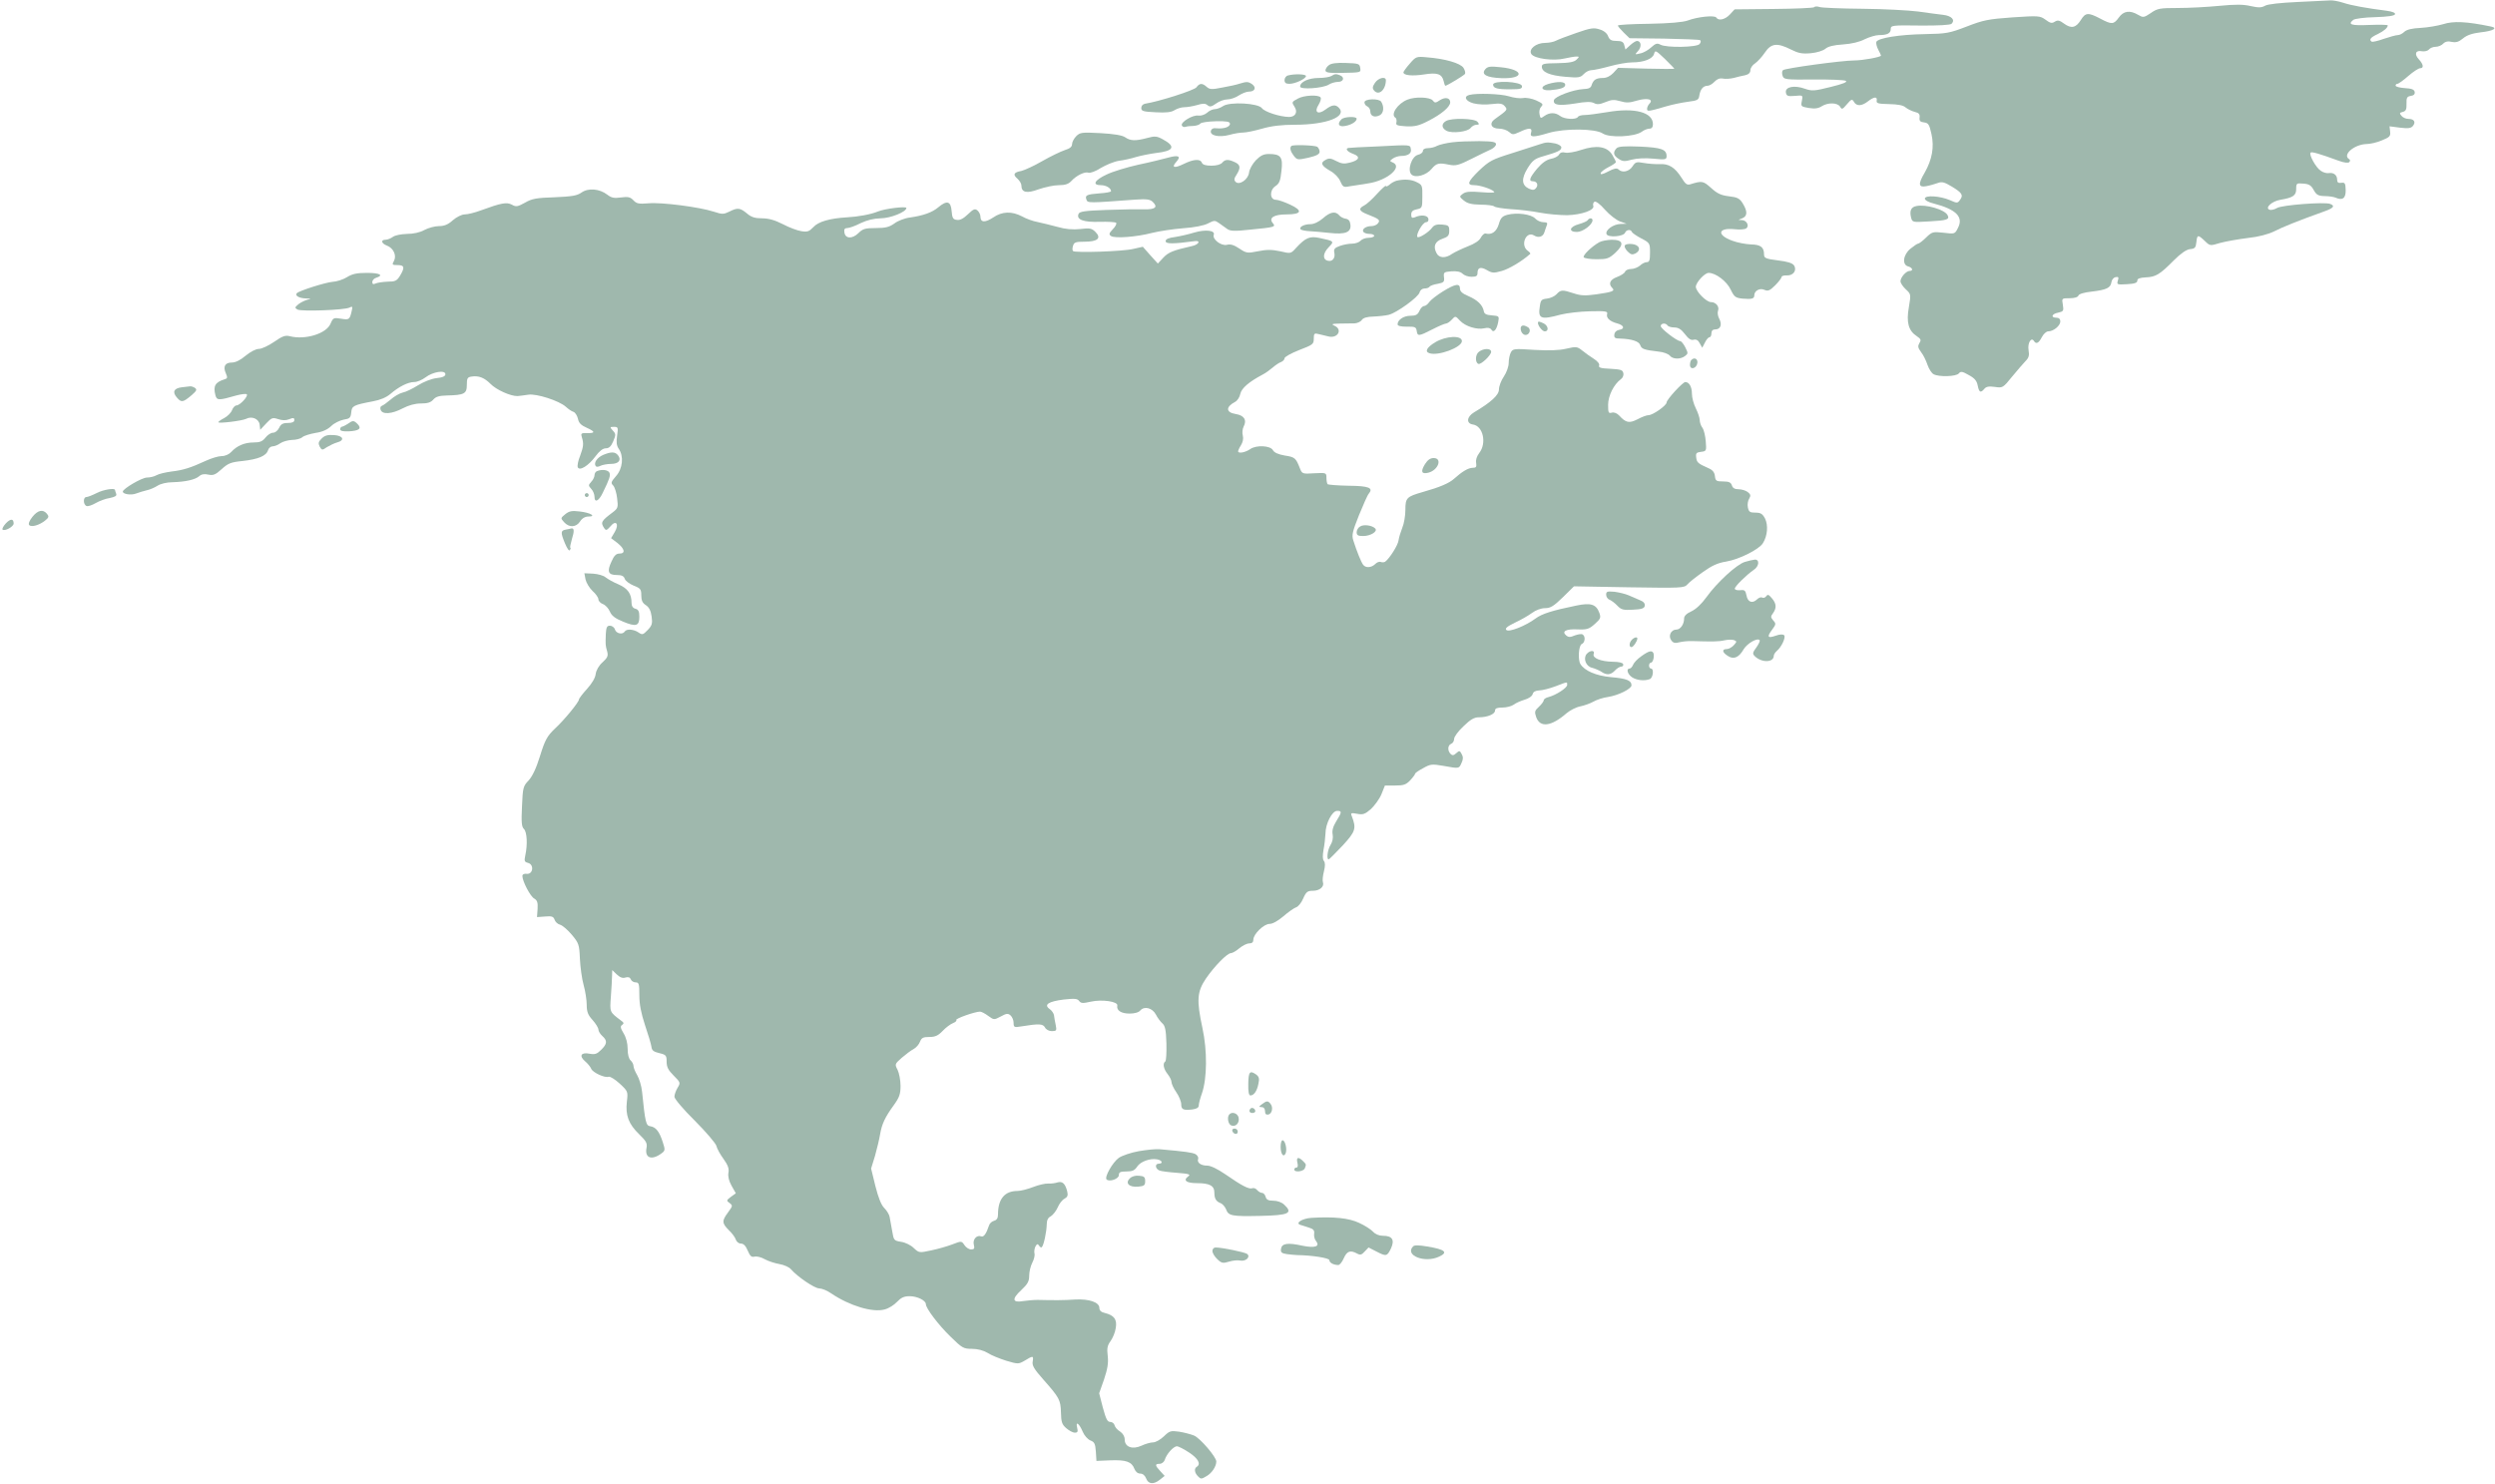
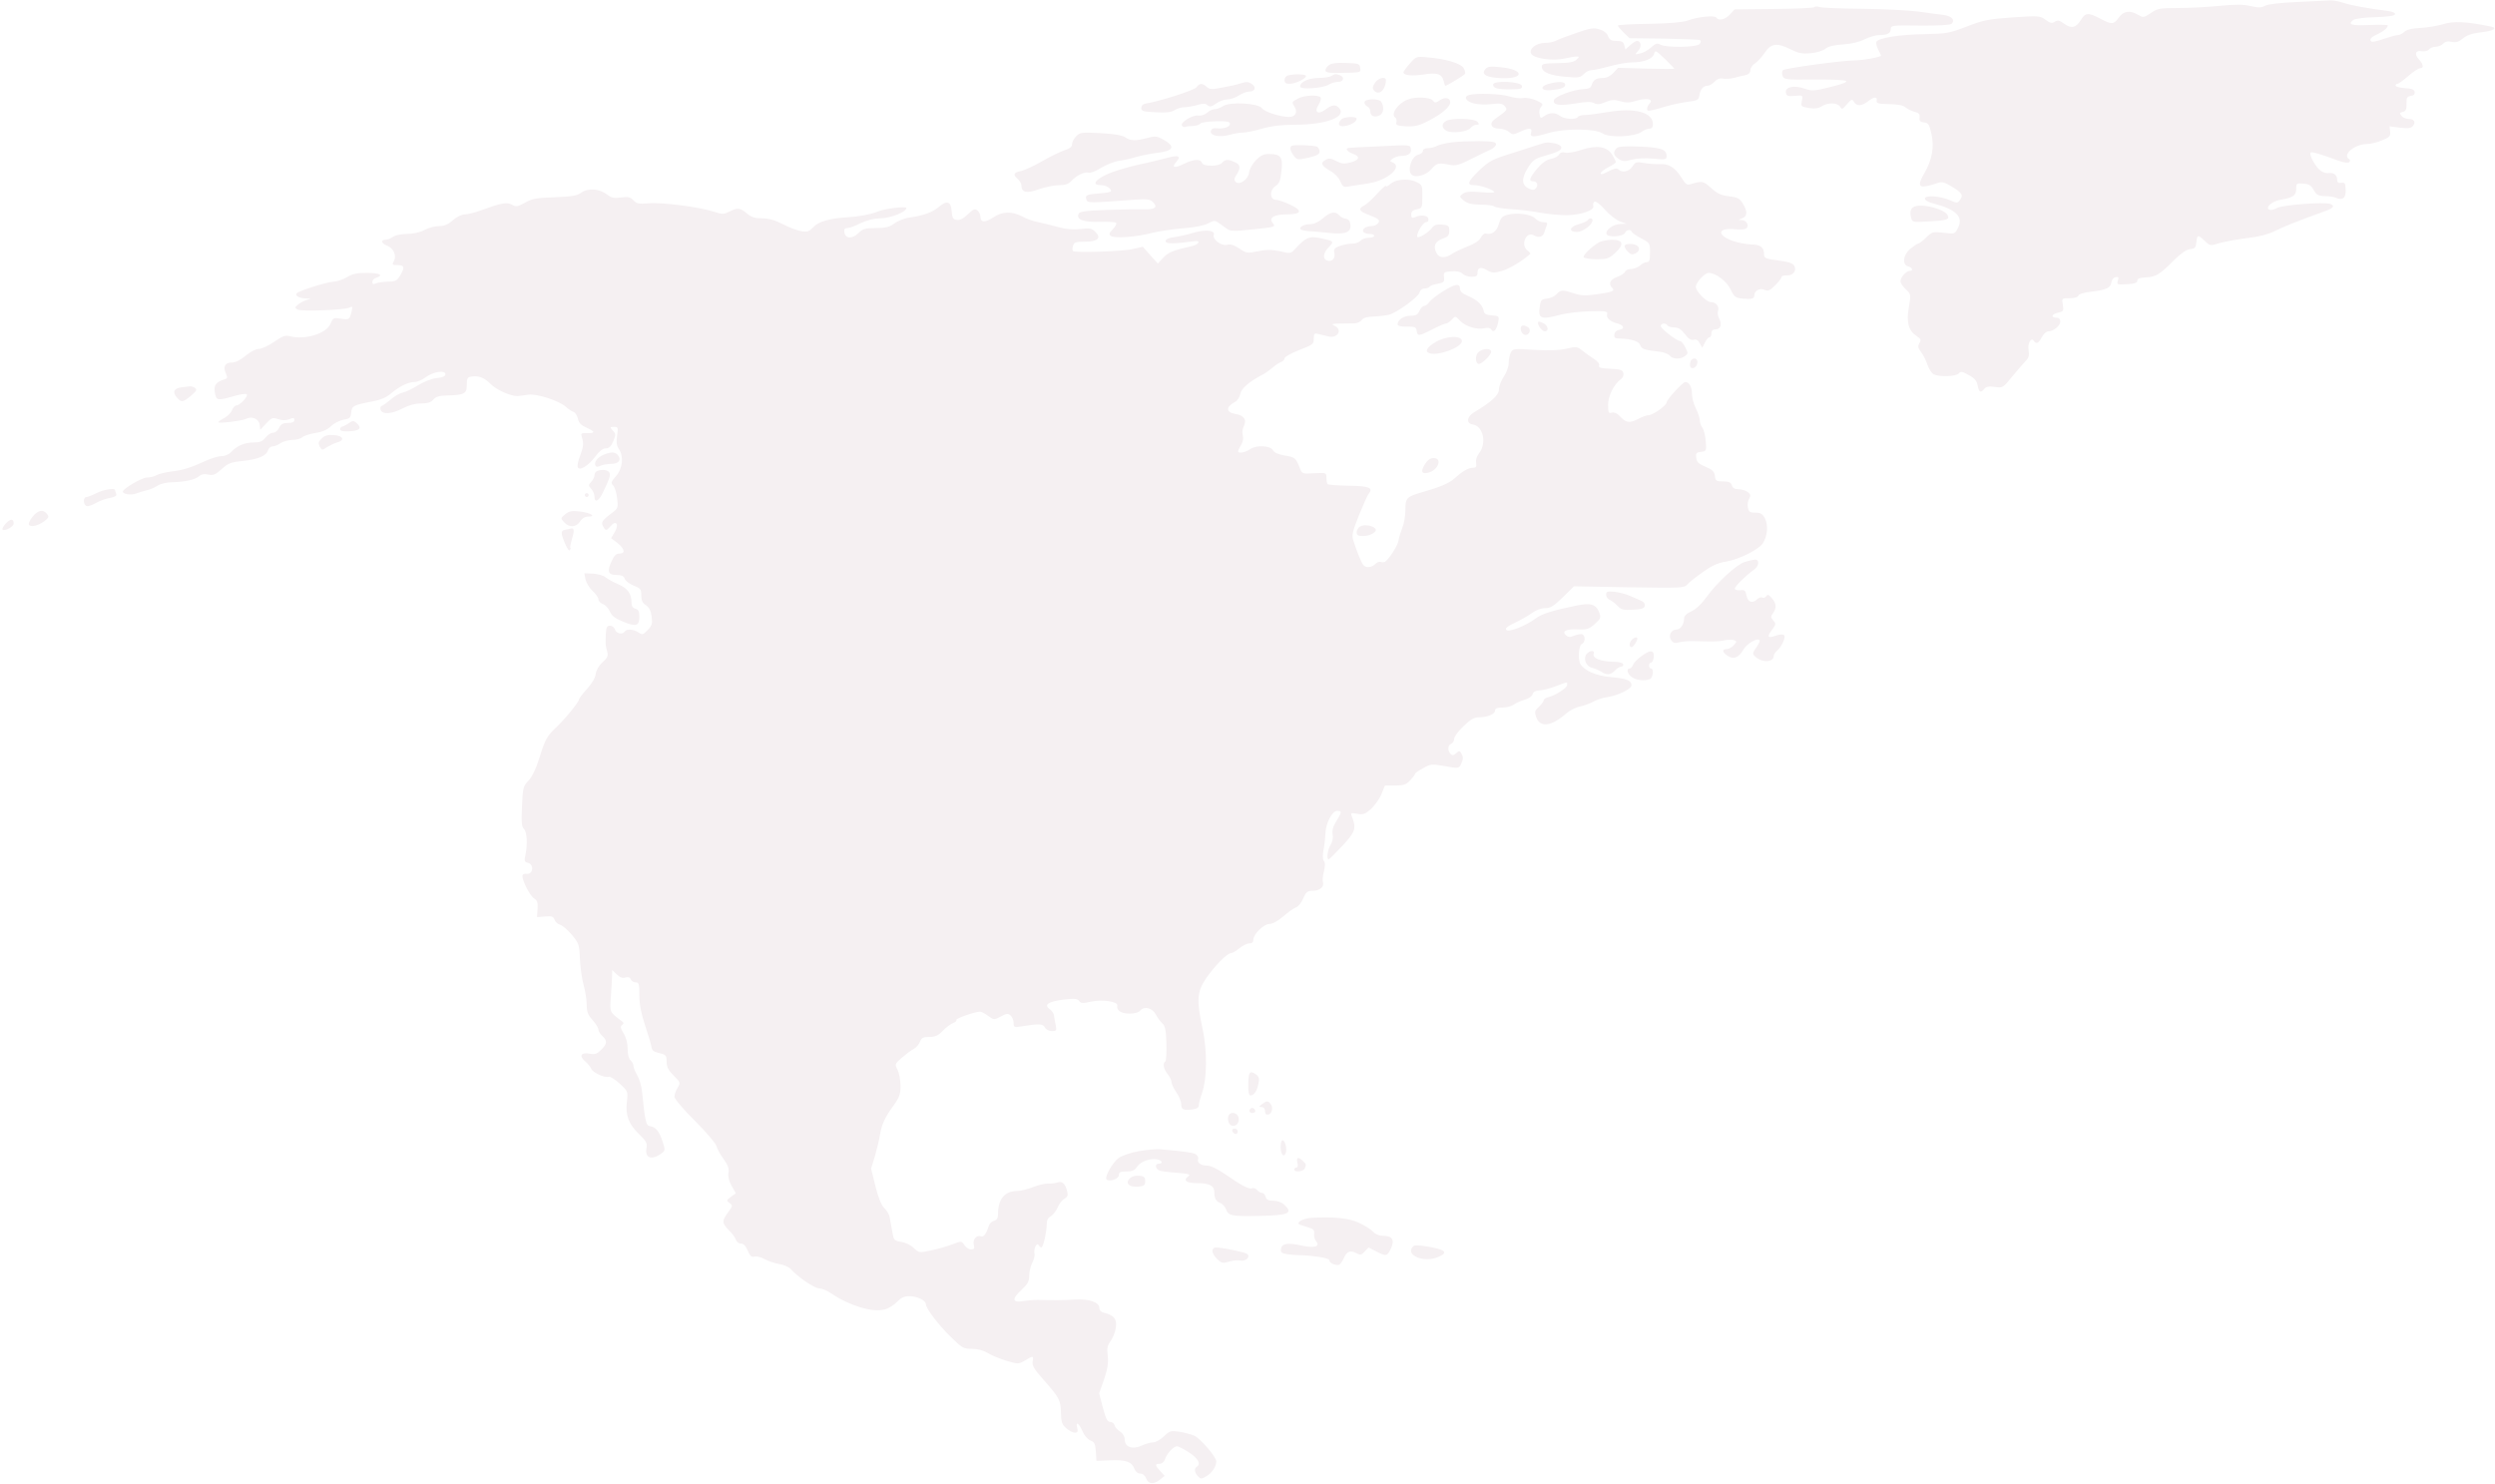
<svg xmlns="http://www.w3.org/2000/svg" version="1.0" width="1280pt" height="761pt" viewBox="0 0 1280 761" preserveAspectRatio="xMidYMid meet">
-   <g transform="translate(0,761) scale(0.1,-0.1)" fill="#9fb8ad" stroke="none">
+   <g transform="translate(0,761) scale(0.1,-0.1)" fill="#f5f0f2" stroke="none">
    <path d="M11790 7600 c-90 -4 -154 -11 -169 -19 -19 -11 -34 -11 -75 -2 -38 9 -78 9 -161 1 -60 -6 -156 -11 -212 -11 -92 0 -105 -2 -139 -26 -36 -24 -39 -24 -65 -9 -42 25 -75 20 -99 -14 -26 -36 -36 -37 -96 -5 -61 32 -75 31 -99 -8 -25 -40 -49 -45 -86 -18 -23 17 -32 19 -47 10 -15 -10 -24 -8 -48 10 -28 20 -34 21 -169 12 -125 -9 -150 -14 -235 -47 -89 -34 -103 -37 -215 -39 -130 -2 -241 -20 -249 -40 -2 -7 2 -25 10 -40 8 -15 14 -28 14 -30 0 -8 -95 -25 -136 -25 -63 0 -357 -40 -367 -50 -5 -4 -6 -17 -2 -28 6 -20 13 -21 159 -20 83 1 158 -2 166 -7 9 -6 -17 -16 -78 -31 -84 -21 -96 -22 -133 -9 -53 19 -101 10 -97 -19 3 -18 9 -21 45 -18 43 4 43 4 37 -26 -6 -28 -4 -29 36 -36 31 -5 49 -2 66 9 32 20 80 19 94 -2 9 -16 12 -15 35 12 23 27 27 28 36 13 13 -24 40 -23 72 2 31 24 49 26 45 4 -3 -14 8 -17 63 -18 46 -1 73 -6 85 -17 11 -9 32 -19 47 -23 22 -5 27 -12 25 -29 -2 -17 3 -23 23 -25 22 -3 27 -10 38 -60 15 -67 3 -131 -35 -198 -35 -59 -32 -77 9 -69 17 3 44 11 58 16 21 8 34 5 72 -18 53 -32 61 -44 42 -69 -12 -17 -15 -17 -51 -1 -51 22 -129 27 -129 8 0 -8 19 -19 45 -25 116 -30 154 -69 125 -125 -16 -32 -16 -32 -74 -25 -55 6 -59 5 -90 -25 -17 -17 -36 -31 -41 -31 -4 0 -22 -12 -39 -26 -38 -31 -44 -83 -11 -91 22 -6 27 -23 7 -23 -18 0 -47 -33 -47 -53 0 -9 12 -27 27 -41 27 -25 27 -26 16 -92 -14 -78 -2 -121 41 -149 21 -14 23 -20 13 -35 -9 -16 -8 -24 9 -47 12 -15 26 -45 33 -66 7 -20 21 -42 31 -47 28 -15 116 -12 129 4 10 12 18 11 51 -8 30 -16 41 -29 46 -53 7 -36 15 -41 34 -18 10 12 24 14 54 10 40 -6 42 -5 88 52 26 32 58 68 69 80 17 17 21 29 16 57 -6 36 14 69 28 46 11 -17 24 -11 40 20 9 17 23 30 33 30 27 0 62 29 62 51 0 12 -7 19 -20 19 -31 0 -24 20 9 26 27 6 29 9 24 40 -6 34 -6 34 35 34 24 0 42 5 45 14 3 8 30 16 68 20 76 9 97 19 101 48 2 13 11 24 21 26 15 3 18 0 12 -18 -6 -20 -4 -21 47 -18 39 2 53 7 53 18 0 11 12 15 43 17 51 2 72 14 144 87 36 36 65 56 84 58 25 2 29 8 32 36 4 39 8 39 43 6 27 -26 27 -26 80 -10 30 8 93 19 141 25 56 6 104 19 135 34 43 22 119 53 256 102 49 17 58 29 31 39 -29 11 -248 -6 -272 -21 -13 -8 -31 -12 -39 -9 -25 10 13 44 56 51 65 11 81 22 81 55 0 30 2 31 37 28 29 -2 40 -9 53 -33 14 -25 23 -30 56 -31 21 0 47 -4 56 -8 36 -16 53 -3 52 39 -1 35 -4 40 -23 37 -15 -2 -21 2 -21 17 0 23 -18 37 -43 33 -10 -2 -29 3 -41 12 -24 15 -62 83 -52 93 5 6 44 -5 145 -42 27 -10 48 -12 53 -7 6 6 6 12 -1 16 -35 22 27 75 89 77 19 0 55 8 80 19 39 16 45 21 42 45 l-3 27 54 -7 c42 -5 56 -3 66 9 16 20 6 36 -23 36 -13 0 -29 7 -36 16 -11 13 -10 16 7 20 16 4 20 13 19 42 -1 31 3 37 22 40 15 2 22 9 20 20 -2 13 -16 18 -51 20 -26 2 -47 7 -47 13 0 5 4 9 9 9 6 0 31 18 56 40 25 22 53 40 61 40 20 0 17 20 -7 46 -25 27 -16 48 17 41 13 -2 29 2 35 9 6 8 22 14 35 14 12 0 30 7 38 16 11 11 25 14 45 9 21 -4 35 0 57 18 20 17 48 26 89 31 66 7 92 22 54 30 -125 26 -193 29 -245 12 -27 -8 -79 -17 -115 -19 -46 -2 -72 -9 -84 -20 -9 -9 -24 -17 -34 -17 -9 0 -41 -9 -71 -19 -30 -11 -58 -17 -62 -15 -16 10 -7 22 30 39 34 17 51 32 52 45 0 3 -43 4 -95 2 -93 -4 -112 2 -82 26 7 6 58 13 112 14 64 2 100 7 102 15 3 7 -13 14 -44 18 -102 13 -180 27 -222 41 -25 8 -54 13 -65 12 -12 -1 -86 -4 -166 -8z" />
    <path d="M9307 7573 c-5 -4 -98 -8 -208 -9 l-200 -2 -24 -26 c-25 -27 -59 -34 -70 -16 -8 13 -96 4 -146 -15 -24 -9 -93 -15 -198 -17 -88 -1 -161 -5 -161 -9 0 -4 14 -20 30 -36 l30 -29 176 -2 c97 -2 181 -5 186 -8 5 -3 4 -12 -3 -20 -14 -17 -170 -20 -201 -3 -16 9 -25 6 -47 -14 -14 -13 -39 -28 -56 -31 -29 -7 -29 -7 -11 13 19 21 16 51 -6 51 -6 0 -22 -10 -35 -22 l-24 -22 -6 22 c-4 17 -13 22 -39 22 -27 0 -36 5 -44 24 -5 15 -22 29 -43 35 -30 10 -46 8 -120 -18 -47 -16 -94 -34 -105 -40 -11 -6 -36 -11 -55 -11 -47 0 -86 -32 -71 -57 15 -24 114 -37 171 -23 23 5 50 10 60 10 16 0 16 -1 1 -16 -12 -12 -37 -17 -97 -18 -70 -1 -81 -3 -81 -18 0 -28 40 -45 121 -52 68 -6 77 -4 94 14 10 11 28 20 39 20 12 0 54 9 94 20 39 11 91 20 115 20 61 0 106 18 113 44 5 20 9 18 55 -26 27 -27 49 -49 49 -51 0 -1 -65 -1 -145 1 l-144 4 -24 -26 c-15 -16 -35 -26 -53 -26 -35 0 -49 -9 -58 -35 -4 -16 -15 -21 -43 -22 -53 -3 -147 -38 -151 -57 -5 -25 25 -30 108 -17 57 10 83 10 98 2 15 -8 29 -7 58 5 31 13 45 14 76 5 30 -9 48 -9 86 3 53 15 87 7 64 -16 -6 -6 -12 -18 -12 -26 0 -15 4 -15 100 13 30 9 80 19 110 23 49 6 55 10 58 32 5 32 20 50 42 50 9 0 25 9 36 21 12 13 27 19 42 16 14 -3 39 -1 56 3 17 5 43 11 59 14 18 4 27 13 27 26 0 11 11 27 24 35 13 9 36 34 50 55 32 48 63 52 134 16 38 -19 57 -23 102 -19 32 3 63 13 75 23 14 12 43 19 90 22 44 3 86 13 112 27 23 11 56 21 72 21 43 0 61 9 61 31 0 19 8 20 151 18 94 -1 155 3 161 9 20 20 0 41 -44 46 -24 3 -81 10 -128 17 -47 6 -175 13 -285 14 -110 1 -209 5 -220 9 -11 4 -24 4 -28 -1z" />
    <path d="M7233 7284 c-18 -20 -33 -41 -33 -45 0 -16 45 -20 105 -11 68 11 92 3 101 -33 3 -14 7 -25 9 -25 8 0 96 53 101 61 3 6 -1 20 -8 31 -16 24 -95 47 -188 54 -53 5 -56 4 -87 -32z" />
    <path d="M6818 7276 c-10 -7 -18 -19 -18 -27 0 -11 17 -14 78 -13 107 2 104 1 100 27 -3 20 -9 22 -73 24 -47 2 -76 -2 -87 -11z" />
    <path d="M7620 7255 c-23 -27 6 -43 83 -46 119 -4 117 44 -3 56 -55 6 -68 4 -80 -10z" />
    <path d="M6608 7223 c-10 -2 -18 -13 -18 -24 0 -14 7 -19 25 -19 30 0 85 26 85 40 0 10 -59 12 -92 3z" />
    <path d="M6830 7220 c-8 -5 -38 -10 -65 -10 -51 0 -95 -20 -95 -44 0 -17 117 -9 147 10 12 8 34 14 48 14 28 0 35 24 9 34 -21 8 -26 7 -44 -4z" />
    <path d="M7054 7185 c-13 -19 -14 -28 -5 -39 24 -29 60 2 61 52 0 22 -39 13 -56 -13z" />
    <path d="M6360 7181 c-14 -5 -54 -14 -89 -20 -54 -11 -65 -10 -80 3 -23 21 -37 20 -53 -2 -11 -15 -189 -72 -263 -84 -12 -2 -20 -11 -20 -22 0 -16 10 -19 74 -22 54 -3 80 0 97 11 13 8 35 15 50 15 15 0 44 5 65 11 30 9 42 9 53 0 13 -11 21 -9 45 8 16 12 42 21 58 21 15 0 42 9 58 20 17 11 40 20 52 20 30 0 40 20 18 37 -21 15 -29 15 -65 4z" />
    <path d="M7660 7176 c0 -19 23 -25 93 -24 48 0 57 3 55 17 -4 23 -148 30 -148 7z" />
    <path d="M7942 7179 c-43 -13 -36 -35 9 -32 56 5 79 13 79 28 0 17 -36 19 -88 4z" />
    <path d="M7538 7123 c-31 -8 -19 -32 21 -43 22 -6 64 -8 93 -4 44 5 56 3 68 -11 15 -18 16 -18 -51 -66 -31 -22 -19 -49 22 -49 18 0 41 -8 51 -17 17 -15 21 -15 54 0 48 23 67 22 59 -3 -8 -25 10 -26 90 -2 81 24 240 23 278 -3 35 -23 161 -17 198 8 13 10 31 17 41 17 12 0 18 8 18 23 0 61 -93 86 -233 62 -48 -8 -100 -15 -116 -15 -17 0 -33 -4 -36 -10 -9 -15 -69 -12 -91 5 -25 19 -54 19 -81 0 -19 -14 -21 -13 -25 10 -3 13 1 30 9 38 12 12 8 16 -26 32 -23 10 -52 15 -67 12 -15 -3 -48 1 -73 9 -43 13 -165 17 -203 7z" />
    <path d="M6658 7104 c-32 -17 -32 -18 -16 -43 17 -27 3 -51 -29 -51 -48 1 -125 26 -139 45 -19 26 -164 34 -199 11 -13 -9 -33 -16 -43 -16 -10 0 -29 -8 -40 -19 -12 -10 -32 -16 -44 -14 -28 5 -91 -33 -85 -50 2 -7 11 -10 18 -8 8 3 27 5 42 5 15 1 31 6 35 12 4 6 40 11 80 12 56 1 72 -2 72 -13 0 -17 -33 -27 -70 -23 -16 2 -25 -3 -28 -14 -5 -24 42 -34 95 -20 24 7 56 12 71 12 15 0 59 9 97 20 49 14 100 20 168 20 163 0 271 42 225 88 -17 17 -35 15 -68 -10 -39 -29 -60 -13 -35 25 9 15 14 31 10 37 -9 15 -86 12 -117 -6z" />
    <path d="M7221 7099 c-51 -20 -89 -77 -62 -93 5 -3 7 -14 5 -24 -4 -14 3 -17 50 -20 44 -2 66 3 114 28 67 34 112 72 112 95 0 23 -25 29 -53 11 -22 -15 -26 -15 -37 -1 -14 17 -90 20 -129 4z" />
    <path d="M7000 7085 c0 -9 7 -18 15 -21 8 -4 15 -15 15 -25 0 -25 22 -34 49 -20 20 11 23 43 7 69 -11 18 -86 16 -86 -3z" />
    <path d="M6882 6998 c-24 -24 -14 -41 20 -34 33 6 58 23 58 37 0 13 -64 11 -78 -3z" />
    <path d="M7418 6989 c-24 -14 -23 -36 3 -50 29 -15 110 -5 124 15 7 9 20 16 30 16 14 0 15 3 5 15 -15 18 -134 21 -162 4z" />
    <path d="M5521 6911 c-11 -11 -21 -30 -21 -40 0 -14 -11 -23 -37 -31 -21 -7 -73 -32 -115 -56 -43 -25 -92 -47 -108 -51 -40 -7 -45 -19 -20 -40 11 -10 20 -25 20 -34 0 -37 27 -43 89 -20 32 11 78 21 103 21 33 0 50 6 64 21 26 29 70 50 88 43 9 -3 37 7 63 24 27 16 68 33 93 37 25 3 65 12 90 20 25 7 70 16 100 20 92 10 104 33 36 70 -31 17 -41 18 -81 7 -60 -16 -86 -15 -113 4 -15 10 -56 17 -126 21 -96 5 -105 4 -125 -16z" />
    <path d="M7450 6880 c-31 -4 -65 -12 -77 -18 -12 -7 -33 -12 -47 -12 -16 0 -26 -6 -26 -14 0 -8 -11 -17 -25 -20 -33 -8 -56 -79 -34 -101 20 -20 77 -4 104 29 24 29 37 32 89 21 35 -7 49 -3 115 30 42 21 87 43 101 49 14 7 25 18 25 26 0 12 -17 15 -85 16 -47 0 -110 -2 -140 -6z" />
    <path d="M7900 6870 c-14 -4 -77 -25 -140 -45 -106 -33 -119 -40 -173 -91 -58 -57 -64 -74 -23 -74 28 0 87 -19 101 -33 7 -6 -16 -7 -65 -3 -58 5 -80 3 -95 -8 -19 -14 -19 -15 5 -35 19 -15 39 -20 86 -21 33 0 64 -4 70 -9 5 -5 43 -11 84 -14 41 -2 109 -10 150 -18 41 -8 104 -13 140 -13 74 2 142 26 134 48 -3 8 0 17 6 21 7 4 29 -12 54 -41 23 -26 58 -53 77 -60 l34 -12 -31 -1 c-38 -1 -80 -32 -72 -52 7 -19 87 -13 95 7 6 16 30 19 35 4 2 -5 23 -20 48 -33 44 -23 45 -25 45 -73 0 -39 -3 -49 -17 -49 -9 0 -25 -8 -35 -18 -11 -9 -31 -17 -45 -17 -14 0 -28 -6 -31 -14 -3 -8 -22 -20 -41 -27 -36 -13 -46 -35 -25 -56 16 -16 2 -21 -81 -33 -58 -8 -80 -7 -116 5 -58 19 -67 19 -88 -4 -10 -11 -32 -21 -50 -23 -27 -3 -32 -7 -36 -38 -11 -66 4 -72 107 -44 32 8 100 16 150 17 81 2 92 0 88 -14 -6 -19 13 -38 51 -48 35 -9 42 -28 12 -33 -14 -2 -24 -11 -26 -24 -2 -17 3 -21 30 -21 59 -2 97 -14 103 -34 7 -20 20 -24 95 -33 24 -2 49 -12 56 -20 14 -19 54 -21 78 -3 17 13 17 15 2 45 -9 18 -21 32 -26 32 -17 0 -100 64 -100 77 0 15 26 18 35 3 3 -5 19 -10 34 -10 21 0 36 -9 55 -34 18 -24 31 -33 45 -29 13 3 23 -2 31 -18 l13 -23 14 27 c7 15 18 27 23 27 6 0 10 9 10 20 0 13 7 20 20 20 27 0 36 25 20 55 -7 13 -10 31 -6 41 8 21 -11 44 -36 44 -24 0 -78 55 -78 79 1 22 45 71 66 71 36 0 93 -43 113 -86 18 -37 24 -42 60 -46 48 -4 61 -1 61 17 0 23 28 39 52 28 18 -8 28 -4 55 23 18 18 33 38 33 43 0 5 12 9 26 8 33 -2 54 25 38 51 -8 12 -32 20 -82 26 -63 8 -72 12 -72 30 0 38 -17 51 -67 52 -26 1 -70 9 -96 19 -82 30 -73 68 12 59 26 -3 52 -1 59 4 18 12 4 42 -22 43 -21 0 -21 0 2 9 27 11 28 35 3 76 -16 26 -27 32 -71 37 -41 5 -60 14 -92 43 -40 36 -46 37 -105 19 -18 -6 -26 0 -47 34 -34 53 -65 72 -112 69 -22 -1 -58 2 -81 6 -38 7 -43 5 -58 -18 -18 -27 -53 -34 -72 -15 -8 8 -23 5 -53 -11 -28 -15 -41 -17 -38 -8 2 7 21 21 41 31 20 10 37 22 37 25 0 4 -9 21 -19 38 -26 43 -80 51 -159 25 -32 -11 -69 -17 -82 -14 -15 4 -25 1 -32 -10 -4 -9 -24 -19 -42 -22 -23 -5 -45 -21 -70 -50 -39 -47 -45 -65 -22 -65 21 0 30 -19 16 -35 -9 -11 -17 -11 -36 -3 -38 18 -40 51 -7 105 25 40 37 49 79 61 76 22 94 30 94 46 0 7 -14 16 -31 20 -38 7 -47 7 -79 -4z" />
    <path d="M6625 6861 c-10 -9 -4 -29 13 -51 17 -21 20 -21 75 -9 42 10 57 18 57 31 0 9 -6 20 -12 25 -14 8 -126 12 -133 4z" />
    <path d="M7070 6859 c-80 -3 -148 -7 -152 -8 -19 -3 -5 -20 23 -30 40 -14 33 -33 -15 -45 -30 -8 -44 -6 -71 8 -26 14 -37 16 -54 6 -29 -15 -23 -30 24 -57 22 -12 44 -35 51 -53 13 -29 17 -32 46 -26 18 3 61 9 96 15 99 14 182 86 126 108 -15 6 -15 8 2 20 10 7 29 13 43 13 35 0 54 14 49 35 -4 23 3 23 -168 14z" />
    <path d="M8293 6849 c-19 -20 -16 -37 11 -54 21 -14 31 -14 68 -4 26 7 70 9 111 5 61 -6 67 -5 67 13 0 35 -27 44 -138 49 -79 3 -110 1 -119 -9z" />
    <path d="M6443 6788 c-17 -18 -33 -46 -35 -63 -4 -36 -50 -67 -69 -48 -9 9 -8 18 5 37 22 35 20 51 -9 64 -34 16 -50 15 -65 -3 -8 -9 -29 -15 -55 -15 -29 0 -45 5 -49 15 -8 21 -42 19 -93 -6 -49 -24 -65 -19 -38 11 26 29 11 36 -43 21 -26 -7 -94 -24 -152 -36 -58 -13 -131 -35 -162 -50 -63 -29 -77 -55 -30 -55 26 0 52 -15 52 -31 0 -4 -27 -9 -60 -11 -66 -5 -75 -10 -66 -33 6 -17 11 -17 252 1 58 4 75 1 88 -12 28 -27 13 -39 -45 -38 -30 1 -116 0 -192 -3 -112 -4 -140 -8 -144 -21 -12 -29 27 -43 109 -40 42 1 80 -1 84 -5 4 -4 -3 -19 -17 -33 -20 -21 -21 -27 -9 -35 20 -13 129 -5 210 16 36 9 108 20 160 24 58 4 108 14 128 25 31 16 35 16 55 2 12 -9 31 -22 42 -30 16 -12 38 -13 120 -4 125 12 131 14 115 33 -23 27 5 45 70 45 79 0 85 20 17 51 -28 13 -60 24 -71 24 -32 0 -34 49 -3 70 20 13 26 27 31 77 9 72 -3 88 -64 88 -28 0 -43 -8 -67 -32z" />
    <path d="M7165 6683 c-11 -3 -28 -12 -37 -21 -10 -8 -18 -11 -18 -6 0 5 -20 -13 -45 -40 -24 -27 -54 -54 -66 -60 -32 -16 -27 -29 17 -46 59 -23 67 -29 53 -46 -6 -8 -21 -14 -33 -14 -28 0 -50 -15 -42 -29 4 -6 18 -11 32 -11 13 0 24 -4 24 -10 0 -5 -13 -10 -29 -10 -16 0 -34 -7 -41 -15 -7 -8 -26 -15 -43 -15 -17 0 -45 -5 -64 -12 -25 -9 -31 -16 -28 -32 7 -28 -8 -49 -31 -44 -29 5 -29 37 2 69 30 31 30 32 -46 48 -50 11 -72 2 -121 -51 -27 -30 -27 -30 -82 -17 -43 9 -69 9 -113 0 -55 -11 -60 -10 -96 14 -27 18 -45 24 -64 19 -29 -7 -76 29 -67 52 8 22 -43 28 -100 11 -29 -9 -73 -19 -99 -23 -33 -4 -48 -11 -48 -21 0 -15 38 -15 150 0 33 4 19 -19 -17 -26 -93 -21 -119 -31 -145 -59 l-28 -30 -39 43 -38 43 -49 -11 c-52 -13 -299 -21 -309 -11 -4 4 -4 16 0 27 5 18 14 21 59 21 67 0 88 18 56 50 -19 19 -29 21 -78 15 -39 -4 -76 -1 -117 11 -33 9 -79 20 -102 25 -23 4 -59 17 -80 29 -52 27 -102 26 -148 -6 -41 -27 -65 -26 -65 4 0 11 -7 25 -15 32 -13 11 -21 8 -49 -19 -23 -22 -41 -32 -57 -29 -20 2 -24 10 -27 46 -4 50 -24 56 -69 18 -31 -26 -76 -42 -145 -52 -26 -3 -62 -17 -79 -30 -27 -19 -45 -24 -96 -24 -55 0 -67 -4 -89 -26 -32 -31 -68 -29 -72 4 -3 16 2 22 15 22 10 0 41 11 68 25 34 16 67 24 103 25 50 0 132 33 132 53 0 10 -109 -3 -146 -18 -36 -15 -102 -27 -159 -30 -87 -5 -147 -22 -172 -50 -22 -23 -31 -26 -62 -21 -20 3 -63 19 -95 36 -41 21 -73 30 -107 30 -36 0 -55 6 -77 25 -35 29 -48 31 -91 9 -29 -14 -36 -14 -79 0 -74 24 -268 49 -334 43 -51 -4 -62 -2 -78 15 -16 17 -27 20 -64 15 -36 -5 -49 -2 -70 14 -40 31 -98 36 -133 11 -23 -16 -48 -20 -138 -24 -93 -3 -116 -7 -152 -28 -38 -21 -46 -22 -67 -10 -27 14 -54 9 -158 -29 -32 -12 -69 -21 -84 -21 -15 0 -41 -13 -61 -30 -24 -22 -44 -30 -71 -30 -21 0 -54 -9 -75 -20 -23 -13 -57 -20 -89 -20 -31 -1 -61 -7 -72 -15 -11 -8 -28 -15 -38 -15 -26 0 -22 -19 7 -30 34 -13 51 -51 36 -79 -11 -19 -9 -21 19 -21 35 0 38 -12 12 -55 -16 -26 -25 -30 -63 -30 -24 -1 -52 -5 -61 -9 -13 -6 -18 -4 -18 7 0 9 9 19 20 22 41 13 18 25 -47 25 -52 0 -76 -5 -103 -22 -19 -12 -53 -23 -75 -24 -35 -3 -169 -45 -182 -58 -12 -12 11 -26 45 -27 27 -1 31 -3 12 -6 -13 -3 -35 -13 -48 -23 -20 -17 -21 -19 -6 -28 20 -11 242 -3 267 10 15 8 17 6 11 -19 -10 -43 -13 -45 -55 -38 -37 6 -40 5 -53 -25 -21 -52 -130 -85 -209 -65 -23 6 -38 1 -81 -29 -29 -20 -64 -36 -78 -36 -15 0 -44 -15 -68 -35 -27 -23 -52 -35 -71 -35 -35 0 -46 -21 -30 -56 9 -21 8 -26 -7 -30 -48 -15 -59 -34 -47 -81 7 -28 17 -28 107 -2 26 7 51 10 54 6 9 -9 -35 -57 -53 -57 -7 0 -18 -11 -23 -25 -5 -13 -23 -31 -40 -40 -16 -8 -30 -18 -30 -21 0 -8 122 7 142 17 30 16 66 0 70 -29 l3 -27 31 33 c27 29 33 31 60 22 21 -7 39 -8 57 -1 22 9 27 8 27 -4 0 -10 -11 -15 -33 -15 -26 0 -36 -6 -45 -25 -7 -14 -20 -25 -31 -25 -11 0 -28 -11 -39 -25 -16 -20 -29 -25 -61 -25 -46 0 -86 -17 -115 -49 -11 -12 -31 -21 -49 -21 -17 0 -53 -11 -81 -24 -78 -36 -116 -48 -176 -55 -30 -4 -65 -12 -77 -19 -12 -7 -34 -12 -49 -12 -26 0 -123 -57 -124 -72 0 -13 42 -20 68 -10 15 6 40 13 56 17 15 3 40 14 54 23 15 10 48 18 77 18 67 2 116 13 137 31 11 10 27 13 47 8 25 -5 36 -1 68 28 33 30 47 36 108 42 80 9 121 26 130 55 3 11 14 20 23 20 10 0 28 7 40 16 13 9 40 16 60 17 20 0 44 6 53 14 9 8 40 17 68 22 35 5 61 17 80 35 15 15 44 29 64 33 31 5 36 9 39 37 3 34 11 38 111 57 38 7 69 20 90 38 43 37 90 61 122 61 15 0 41 11 58 24 38 29 102 39 102 16 0 -10 -14 -17 -46 -20 -26 -3 -66 -19 -95 -37 -27 -17 -62 -34 -78 -37 -17 -4 -44 -20 -62 -36 -18 -15 -38 -30 -45 -32 -7 -2 -10 -11 -6 -21 9 -25 58 -21 113 8 31 16 63 25 93 25 34 0 51 5 64 20 13 15 30 20 69 21 90 2 103 9 103 54 0 34 3 40 24 43 37 6 66 -6 97 -37 30 -31 104 -64 139 -63 11 1 36 4 55 7 41 7 159 -31 193 -62 12 -11 29 -23 39 -26 9 -3 19 -19 23 -35 4 -22 16 -34 46 -47 44 -20 44 -28 -2 -27 -27 1 -30 -2 -24 -21 10 -32 9 -47 -9 -96 -10 -24 -15 -50 -12 -58 9 -21 55 7 91 56 20 27 38 41 53 41 17 0 27 10 38 36 14 33 14 38 -2 55 -16 18 -16 19 6 19 21 0 22 -3 16 -45 -5 -33 -3 -51 8 -67 27 -38 21 -102 -14 -141 -26 -30 -27 -35 -14 -48 8 -9 17 -38 20 -65 6 -47 4 -52 -22 -72 -60 -45 -64 -52 -44 -82 9 -13 13 -11 31 9 29 36 47 13 23 -28 l-19 -32 33 -25 c37 -30 42 -54 10 -54 -17 0 -28 -11 -41 -41 -24 -51 -17 -69 27 -69 25 0 36 -5 41 -19 3 -11 24 -26 45 -35 36 -14 40 -19 40 -51 0 -25 6 -39 24 -50 16 -11 25 -28 29 -58 5 -36 2 -46 -20 -69 -24 -25 -28 -26 -47 -13 -24 17 -62 20 -71 5 -11 -17 -43 -11 -50 10 -3 11 -15 20 -26 20 -15 0 -19 -8 -21 -42 -2 -57 -2 -59 7 -90 6 -23 2 -32 -24 -56 -19 -17 -32 -40 -35 -60 -2 -20 -19 -48 -45 -77 -22 -24 -41 -49 -41 -54 0 -13 -76 -106 -122 -148 -41 -39 -52 -59 -78 -143 -19 -62 -39 -103 -58 -124 -28 -29 -30 -37 -34 -133 -4 -81 -2 -105 10 -116 16 -16 19 -81 7 -135 -6 -29 -5 -34 14 -39 32 -8 26 -59 -6 -56 -14 2 -23 -3 -23 -11 0 -27 41 -106 61 -116 15 -9 19 -20 17 -53 l-3 -42 42 3 c34 3 42 0 48 -16 3 -11 16 -23 28 -26 12 -3 39 -26 60 -51 36 -43 39 -50 42 -123 2 -42 10 -103 19 -135 9 -32 16 -78 16 -102 0 -35 6 -52 30 -78 17 -19 30 -41 30 -49 0 -8 9 -23 20 -33 27 -24 25 -41 -6 -71 -21 -21 -31 -25 -59 -20 -44 9 -56 -11 -23 -39 13 -11 27 -28 31 -38 7 -19 71 -49 90 -41 7 2 32 -13 56 -35 43 -40 43 -41 37 -93 -8 -70 9 -115 63 -167 36 -35 42 -46 38 -69 -11 -53 26 -67 77 -29 19 14 19 18 6 58 -17 53 -35 77 -64 81 -22 3 -26 19 -42 177 -3 30 -15 68 -25 85 -10 17 -19 38 -19 47 0 9 -7 22 -15 29 -9 8 -15 30 -15 59 0 29 -8 59 -21 80 -16 27 -18 36 -7 43 10 7 9 12 -7 23 -58 44 -57 41 -51 123 3 42 6 90 6 106 l1 29 23 -22 c17 -16 31 -21 45 -16 14 4 23 1 27 -9 3 -9 15 -16 25 -16 17 0 19 -8 19 -66 0 -47 9 -92 29 -153 16 -47 31 -97 33 -111 2 -19 11 -26 41 -33 34 -8 37 -12 37 -44 0 -27 8 -43 36 -71 35 -35 36 -37 20 -63 -9 -15 -16 -35 -16 -46 0 -10 46 -65 104 -122 58 -58 107 -116 111 -129 3 -14 20 -45 37 -68 23 -32 29 -50 25 -71 -3 -18 2 -41 16 -66 l22 -39 -25 -18 c-24 -18 -24 -20 -7 -32 17 -13 16 -15 -8 -48 -32 -43 -32 -55 4 -91 17 -16 33 -38 36 -49 4 -11 15 -20 26 -20 14 0 25 -12 35 -36 12 -28 19 -35 35 -31 11 3 35 -3 52 -13 18 -10 52 -21 75 -25 24 -4 51 -16 60 -27 33 -38 121 -98 145 -98 13 0 41 -11 62 -26 93 -63 212 -99 273 -82 21 5 49 23 64 39 21 22 36 29 65 29 39 0 83 -22 83 -41 0 -21 64 -106 126 -166 60 -59 67 -63 110 -63 30 0 59 -8 81 -21 18 -12 61 -29 95 -40 61 -18 63 -18 96 1 42 26 45 25 40 -5 -4 -20 7 -39 55 -93 83 -94 88 -104 90 -169 1 -48 5 -61 27 -80 14 -12 33 -23 44 -23 15 0 17 5 12 26 -9 36 11 21 29 -22 8 -19 25 -38 39 -44 21 -8 25 -17 28 -57 l3 -48 72 3 c80 3 109 -7 123 -44 6 -15 17 -24 30 -24 13 0 24 -10 30 -25 11 -30 39 -32 71 -6 l24 19 -22 24 c-28 30 -29 38 -4 38 11 0 22 9 26 19 9 31 45 71 63 71 8 0 37 -15 64 -33 45 -30 60 -58 38 -72 -15 -9 -12 -31 6 -49 14 -15 18 -15 44 1 27 15 50 50 50 75 0 23 -83 120 -114 133 -17 7 -52 16 -77 20 -43 6 -49 4 -78 -24 -18 -17 -42 -31 -56 -31 -13 0 -40 -8 -59 -17 -46 -21 -86 -7 -86 32 0 15 -9 31 -24 41 -14 8 -26 23 -28 32 -2 9 -12 17 -22 17 -15 0 -22 15 -38 73 l-19 74 25 71 c18 54 23 84 19 120 -5 39 -2 54 14 76 11 15 24 45 27 67 8 45 -8 66 -56 78 -19 4 -28 13 -28 26 0 29 -53 47 -125 43 -57 -4 -107 -4 -192 -2 -21 0 -54 -3 -74 -6 -56 -10 -59 11 -10 56 33 31 41 45 41 74 0 20 7 50 16 67 9 17 14 38 11 48 -2 9 0 25 5 35 8 14 12 15 19 4 4 -7 11 -11 14 -7 10 10 24 78 25 115 0 22 6 36 21 43 11 7 27 27 35 45 8 19 23 39 35 45 16 9 19 17 14 38 -10 40 -25 53 -49 46 -12 -4 -33 -7 -48 -6 -15 1 -50 -7 -78 -18 -28 -11 -64 -20 -80 -20 -66 0 -100 -41 -100 -121 0 -18 -6 -28 -20 -32 -11 -3 -23 -13 -26 -24 -14 -42 -27 -61 -40 -56 -23 9 -45 -16 -38 -43 5 -19 2 -24 -14 -24 -11 0 -26 10 -34 22 -15 22 -15 22 -62 4 -26 -10 -75 -24 -109 -31 -61 -13 -62 -13 -89 12 -15 15 -44 29 -65 32 -37 6 -38 8 -46 56 -5 28 -11 60 -13 72 -2 12 -15 33 -27 45 -16 15 -31 54 -46 113 l-22 90 20 65 c10 36 22 85 26 110 9 53 25 88 71 151 28 39 34 56 34 98 0 29 -7 65 -15 82 -15 29 -15 30 21 62 20 17 47 38 61 45 13 7 28 24 33 38 8 20 16 24 48 24 30 0 45 7 68 31 16 17 40 35 53 40 13 5 21 13 17 16 -6 7 96 43 122 43 7 0 26 -10 42 -22 29 -21 30 -21 64 -3 29 16 37 17 50 6 9 -8 16 -25 16 -38 0 -23 3 -25 38 -19 93 15 112 14 123 -5 5 -11 21 -19 35 -19 24 0 26 3 20 32 -4 18 -8 41 -9 51 -2 9 -12 24 -23 31 -30 22 -5 38 73 48 56 6 70 5 79 -7 10 -13 19 -13 60 -4 57 13 141 1 136 -20 -5 -25 20 -41 63 -41 26 0 47 6 55 16 21 24 62 13 80 -21 8 -16 23 -36 33 -45 14 -12 19 -33 21 -103 1 -48 -1 -90 -6 -93 -14 -9 -9 -38 12 -64 11 -14 20 -32 20 -41 0 -9 11 -33 25 -53 14 -20 25 -48 25 -61 0 -27 10 -32 56 -27 23 3 34 9 34 21 0 9 7 36 16 61 27 77 28 220 3 335 -31 144 -28 187 18 255 44 64 109 130 128 130 7 0 27 11 43 25 17 14 39 25 51 25 14 0 21 6 21 19 0 29 54 81 83 81 16 0 44 16 71 39 25 22 54 42 65 46 11 3 28 24 37 46 15 34 22 39 50 39 34 0 59 21 51 44 -3 7 -1 32 5 55 7 28 7 45 0 54 -7 8 -7 28 -2 57 5 25 9 62 10 83 0 51 34 117 60 117 25 0 25 -6 -5 -54 -17 -28 -22 -48 -18 -68 3 -17 -1 -37 -11 -53 -16 -25 -22 -79 -8 -73 4 2 36 34 71 71 66 72 70 87 46 150 -7 16 -4 18 27 12 30 -6 41 -2 71 24 19 18 44 52 54 76 l18 45 52 0 c44 0 56 4 78 27 14 15 25 30 25 34 0 3 18 16 41 28 37 21 45 22 103 12 83 -15 81 -15 94 15 9 18 9 31 1 45 -10 19 -12 19 -28 5 -13 -12 -20 -13 -29 -4 -17 17 -15 45 3 52 8 3 15 14 15 25 0 11 21 40 48 65 36 35 55 46 79 46 44 0 83 16 83 35 0 11 11 15 38 15 21 0 47 7 58 15 10 8 35 19 55 25 21 6 39 18 42 29 3 12 14 18 34 19 16 0 53 10 83 21 65 25 60 24 60 7 0 -15 -57 -52 -95 -62 -14 -3 -25 -11 -25 -16 0 -6 -11 -21 -25 -34 -22 -20 -23 -26 -14 -53 20 -56 78 -48 156 20 18 15 49 31 70 35 20 4 51 15 67 24 17 10 51 21 74 24 54 8 122 42 122 60 0 25 -25 35 -105 42 -76 7 -135 32 -157 67 -14 22 -9 97 7 103 17 7 20 40 4 49 -5 4 -23 1 -40 -5 -23 -10 -32 -10 -44 0 -25 21 -1 34 59 31 48 -2 59 2 88 28 29 26 32 32 23 57 -16 44 -44 53 -119 37 -122 -25 -176 -42 -208 -66 -51 -38 -137 -72 -150 -59 -8 8 4 18 43 37 30 14 69 36 88 50 20 15 47 25 68 25 27 0 44 10 91 56 l57 56 282 -5 c270 -4 283 -4 300 15 9 11 45 39 79 63 46 33 76 47 120 54 66 11 168 62 188 94 24 38 28 93 11 127 -13 24 -22 30 -49 30 -29 0 -34 4 -39 27 -3 15 0 35 7 45 9 16 7 22 -8 34 -11 8 -32 14 -47 14 -19 0 -30 6 -34 20 -5 15 -15 20 -45 20 -35 0 -39 3 -42 27 -2 20 -12 32 -33 41 -54 24 -60 29 -63 55 -3 22 1 26 25 29 27 3 28 5 24 53 -2 27 -9 59 -17 70 -8 10 -14 29 -14 40 0 11 -9 38 -20 60 -11 22 -20 55 -20 75 0 35 -14 60 -34 60 -13 0 -96 -90 -96 -105 0 -15 -70 -65 -93 -65 -9 0 -34 -9 -56 -21 -43 -22 -60 -18 -94 19 -11 12 -26 18 -38 15 -17 -5 -19 0 -19 40 0 46 29 105 66 132 9 6 15 20 12 31 -3 16 -13 19 -66 22 -49 2 -63 6 -58 17 3 8 -8 22 -27 34 -18 11 -44 30 -59 42 -26 21 -31 22 -83 10 -38 -9 -90 -10 -164 -6 -103 7 -110 6 -120 -13 -6 -11 -11 -36 -11 -54 0 -19 -11 -49 -25 -70 -14 -20 -25 -50 -25 -66 0 -29 -41 -66 -127 -117 -39 -23 -42 -58 -6 -63 52 -8 71 -96 32 -146 -13 -17 -19 -36 -16 -51 3 -20 0 -25 -17 -25 -23 0 -55 -19 -96 -56 -25 -23 -75 -44 -160 -68 -84 -24 -90 -30 -90 -92 0 -30 -7 -71 -16 -92 -8 -20 -17 -49 -19 -64 -3 -25 -46 -93 -69 -110 -5 -3 -15 -4 -22 -1 -8 3 -21 -2 -29 -11 -20 -19 -49 -21 -62 -3 -10 13 -33 70 -50 124 -9 27 -5 45 29 130 22 54 44 104 50 110 25 30 2 40 -103 41 -56 1 -105 5 -108 8 -3 3 -6 18 -6 32 0 27 -1 27 -62 24 -61 -4 -63 -3 -74 25 -21 54 -26 58 -78 66 -34 6 -54 15 -61 28 -13 23 -85 27 -116 5 -23 -16 -58 -24 -62 -13 -1 4 5 18 14 32 10 16 14 34 10 50 -4 14 -2 34 4 46 18 34 3 58 -41 65 -50 8 -52 36 -3 62 12 6 24 25 27 41 6 29 44 62 116 100 14 7 37 24 51 36 14 12 33 25 43 28 9 4 17 12 17 19 0 7 34 26 75 42 70 27 75 30 75 58 0 27 3 30 25 24 14 -3 36 -9 50 -12 47 -12 74 34 33 54 -20 9 -17 11 27 12 28 0 61 1 75 1 13 1 30 8 36 17 8 12 28 17 61 18 26 1 62 5 78 9 42 11 152 91 158 115 3 12 14 20 25 20 12 0 23 4 26 9 3 5 22 12 42 15 31 6 35 10 32 34 -3 25 0 27 38 30 28 2 47 -2 57 -12 9 -9 29 -16 46 -16 24 0 31 4 31 19 0 29 16 34 49 15 26 -15 34 -16 76 -4 38 11 102 49 145 87 3 3 -3 10 -13 17 -39 29 -7 103 33 78 23 -14 46 -7 53 16 3 9 8 25 12 35 6 13 2 17 -17 17 -14 0 -33 9 -42 19 -20 22 -94 32 -143 19 -26 -7 -35 -16 -44 -49 -12 -38 -36 -55 -67 -47 -7 2 -18 -8 -25 -21 -7 -15 -32 -32 -67 -45 -30 -12 -66 -29 -80 -38 -33 -24 -67 -23 -80 3 -19 35 -8 61 30 74 29 10 35 17 35 41 0 26 -4 29 -37 32 -26 2 -40 -2 -50 -15 -17 -24 -68 -56 -76 -49 -10 11 27 76 44 76 9 0 14 7 12 18 -4 18 -38 22 -70 7 -14 -5 -18 -2 -18 14 0 16 8 23 28 27 28 6 29 8 29 65 1 56 -1 61 -28 74 -28 15 -65 17 -104 8z" />
    <path d="M9832 6553 c-28 -5 -36 -24 -28 -58 7 -26 7 -26 91 -21 95 5 109 10 96 33 -15 28 -111 56 -159 46z" />
    <path d="M6787 6490 c-21 -18 -46 -30 -63 -30 -34 0 -62 -15 -51 -27 5 -4 25 -8 45 -9 20 -1 67 -5 103 -9 81 -9 112 3 107 43 -2 19 -10 28 -25 30 -12 2 -27 10 -33 18 -19 22 -46 17 -83 -16z" />
    <path d="M8145 6480 c-3 -5 -24 -14 -45 -20 -49 -13 -55 -40 -10 -40 30 0 80 37 80 60 0 13 -17 13 -25 0z" />
    <path d="M8204 6367 c-40 -23 -85 -67 -79 -77 3 -5 33 -10 66 -10 53 0 63 3 96 33 47 44 41 67 -19 67 -24 -1 -52 -6 -64 -13z" />
    <path d="M8336 6351 c-4 -6 3 -20 14 -31 17 -17 24 -18 41 -10 30 17 20 44 -18 48 -17 2 -34 -1 -37 -7z" />
    <path d="M7401 6114 c-29 -18 -60 -42 -68 -53 -8 -12 -20 -21 -27 -21 -7 0 -18 -11 -24 -25 -9 -20 -19 -25 -46 -25 -35 0 -66 -21 -66 -44 0 -8 16 -12 48 -12 41 1 47 -2 50 -21 4 -29 10 -29 80 7 33 17 64 30 70 30 6 0 20 9 30 20 18 20 19 20 42 -5 28 -30 88 -48 126 -39 17 4 29 2 35 -7 11 -19 27 -2 35 38 6 31 5 32 -32 35 -30 2 -40 8 -42 23 -6 30 -32 56 -79 76 -31 13 -43 24 -43 39 0 28 -25 24 -89 -16z" />
    <path d="M7890 5954 c0 -16 23 -44 35 -44 22 0 18 28 -4 40 -22 11 -31 13 -31 4z" />
    <path d="M7802 5918 c2 -13 11 -24 21 -26 22 -4 35 27 16 39 -25 16 -41 10 -37 -13z" />
    <path d="M7363 5854 c-43 -26 -55 -48 -30 -56 45 -16 167 30 167 62 0 31 -82 27 -137 -6z" />
    <path d="M7587 5805 c-19 -14 -20 -56 -2 -62 14 -4 65 45 65 62 0 19 -39 19 -63 0z" />
    <path d="M8677 5763 c-4 -3 -7 -15 -7 -25 0 -28 34 -19 38 10 3 21 -16 31 -31 15z" />
    <path d="M932 5623 c-40 -5 -49 -24 -25 -52 23 -27 31 -26 73 9 29 25 32 31 20 40 -8 5 -19 9 -25 8 -5 -1 -25 -3 -43 -5z" />
    <path d="M1785 5436 c-11 -7 -24 -14 -30 -15 -5 0 -10 -7 -10 -13 0 -9 14 -12 44 -11 53 3 68 14 46 37 -20 20 -25 20 -50 2z" />
    <path d="M1650 5360 c-17 -17 -18 -24 -10 -41 11 -19 13 -20 37 -3 15 9 38 20 52 24 42 11 32 35 -16 38 -32 2 -47 -2 -63 -18z" />
    <path d="M3094 5276 c-31 -14 -49 -40 -38 -57 3 -5 13 -5 24 1 10 5 35 10 55 10 39 0 55 20 35 45 -15 18 -35 18 -76 1z" />
    <path d="M7310 5228 c-23 -38 -17 -52 18 -43 51 13 73 75 27 75 -18 0 -31 -10 -45 -32z" />
    <path d="M3063 5193 c-7 -2 -13 -12 -13 -21 0 -8 -7 -24 -17 -34 -15 -17 -15 -19 0 -36 10 -10 17 -29 17 -41 0 -32 22 -22 42 20 36 74 40 88 35 103 -6 15 -38 20 -64 9z" />
    <path d="M495 5080 c-22 -11 -45 -20 -52 -20 -17 0 -17 -39 1 -46 7 -3 28 4 47 15 19 11 51 23 72 26 28 6 37 11 33 22 -3 8 -6 17 -6 19 0 12 -61 2 -95 -16z" />
    <path d="M3000 5070 c0 -5 5 -10 10 -10 6 0 10 5 10 10 0 6 -4 10 -10 10 -5 0 -10 -4 -10 -10z" />
    <path d="M166 4958 c-15 -19 -22 -36 -16 -42 12 -12 52 0 81 23 20 16 21 21 10 35 -21 25 -47 19 -75 -16z" />
    <path d="M2900 4972 c-24 -20 -25 -20 -6 -41 26 -29 62 -27 82 4 10 16 26 25 42 25 44 0 11 20 -44 26 -40 5 -54 2 -74 -14z" />
    <path d="M30 4925 c-13 -14 -20 -28 -17 -32 11 -10 57 15 57 31 0 26 -16 26 -40 1z" />
    <path d="M6978 4909 c-10 -5 -18 -19 -18 -29 0 -16 7 -20 33 -20 39 0 77 24 62 39 -16 16 -59 22 -77 10z" />
    <path d="M2903 4893 c-27 -5 -28 -14 -4 -72 11 -26 21 -40 25 -33 4 7 5 12 2 12 -3 0 1 20 8 44 13 41 12 58 -3 55 -3 -1 -16 -4 -28 -6z" />
    <path d="M8951 4727 c-42 -13 -142 -105 -196 -180 -25 -35 -54 -62 -77 -73 -25 -11 -38 -24 -38 -36 0 -31 -19 -58 -40 -58 -27 0 -43 -32 -26 -55 10 -14 20 -16 42 -10 16 4 46 7 67 6 99 -3 135 -3 164 4 18 4 40 4 49 1 15 -6 15 -8 -1 -26 -10 -11 -26 -20 -37 -20 -25 0 -23 -17 6 -35 30 -20 57 -9 82 35 18 29 69 59 81 46 4 -3 -4 -20 -16 -37 -20 -27 -21 -33 -9 -45 35 -35 98 -34 98 2 0 6 7 17 16 25 24 20 47 70 37 80 -6 6 -23 5 -42 -2 -42 -15 -48 -7 -20 30 21 28 21 32 6 48 -13 16 -14 20 -1 37 19 27 18 49 -6 77 -16 19 -21 21 -29 10 -5 -7 -14 -10 -20 -7 -6 4 -18 0 -27 -9 -24 -23 -48 -14 -54 20 -5 26 -10 30 -33 27 -15 -1 -27 2 -27 8 0 12 60 71 98 97 27 18 30 53 5 52 -10 -1 -33 -6 -52 -12z" />
    <path d="M3004 4637 c4 -17 20 -44 36 -59 17 -15 30 -34 30 -43 0 -8 11 -20 23 -24 13 -5 29 -22 36 -39 9 -21 27 -35 67 -51 67 -28 84 -23 84 25 0 27 -5 37 -20 41 -13 3 -20 14 -20 29 0 48 -19 75 -67 96 -27 11 -56 28 -66 36 -10 9 -38 17 -64 19 l-45 2 6 -32z" />
    <path d="M8240 4559 c0 -11 8 -23 18 -26 9 -4 27 -17 39 -30 20 -21 31 -24 80 -21 46 2 59 7 61 20 2 12 -6 22 -25 29 -15 6 -41 18 -58 25 -16 7 -49 15 -72 18 -37 3 -43 2 -43 -15z" />
    <path d="M8372 4328 c-14 -14 -16 -38 -2 -38 9 0 30 31 30 44 0 10 -15 7 -28 -6z" />
    <path d="M8140 4255 c-19 -23 -4 -64 28 -71 15 -4 36 -13 47 -20 27 -19 49 -17 70 6 10 11 25 20 32 20 8 0 13 6 10 13 -2 7 -23 12 -53 12 -61 1 -106 19 -98 40 8 20 -19 20 -36 0z" />
    <path d="M8420 4243 c-19 -13 -38 -33 -42 -44 -4 -10 -12 -19 -18 -19 -18 0 -11 -28 12 -44 23 -16 64 -21 92 -10 17 7 22 54 6 54 -5 0 -10 7 -10 15 0 8 4 15 9 15 11 0 19 30 14 48 -7 17 -23 14 -63 -15z" />
    <path d="M6404 2050 c-1 -42 3 -60 11 -60 18 0 34 23 41 60 6 26 3 36 -11 47 -33 23 -40 15 -41 -47z" />
    <path d="M6474 1945 c-17 -13 -17 -14 -1 -15 10 0 17 -8 17 -21 0 -14 5 -19 17 -17 19 4 26 37 11 55 -13 17 -20 16 -44 -2z" />
    <path d="M6416 1923 c-11 -11 -6 -23 9 -23 8 0 15 4 15 9 0 13 -16 22 -24 14z" />
    <path d="M6307 1893 c-13 -13 -7 -51 10 -57 23 -9 44 14 37 42 -6 21 -33 30 -47 15z" />
    <path d="M6322 1808 c6 -18 28 -21 28 -4 0 9 -7 16 -16 16 -9 0 -14 -5 -12 -12z" />
    <path d="M6570 1726 c0 -38 16 -57 26 -32 8 21 -3 66 -16 66 -6 0 -10 -15 -10 -34z" />
    <path d="M5842 1704 c-40 -7 -86 -23 -102 -34 -32 -23 -75 -99 -63 -111 15 -14 63 3 63 22 0 15 7 19 39 19 30 0 42 5 55 25 17 26 67 44 103 37 26 -5 31 -22 8 -22 -21 0 -19 -26 3 -35 9 -4 50 -9 91 -12 63 -5 71 -8 56 -19 -27 -20 -8 -34 46 -34 64 0 89 -13 89 -48 0 -32 9 -46 33 -55 9 -4 21 -17 27 -31 12 -34 29 -37 176 -34 147 3 169 14 122 58 -13 12 -35 20 -56 20 -25 0 -35 5 -39 20 -3 11 -11 20 -18 20 -7 0 -18 6 -25 14 -6 8 -17 13 -25 10 -17 -7 -56 14 -138 71 -41 28 -76 45 -94 45 -33 0 -54 16 -46 35 2 8 -4 18 -14 24 -17 8 -47 13 -183 25 -19 2 -68 -3 -108 -10z" />
    <path d="M6656 1645 c4 -15 2 -25 -5 -25 -6 0 -11 -4 -11 -10 0 -16 47 -11 54 6 8 21 8 20 -10 38 -23 23 -35 19 -28 -9z" />
    <path d="M5796 1564 c-25 -24 -3 -46 43 -42 31 3 36 7 36 28 0 21 -5 26 -31 28 -19 2 -38 -3 -48 -14z" />
    <path d="M6728 1362 c-47 -3 -85 -27 -57 -36 8 -2 28 -9 44 -14 23 -7 29 -14 27 -31 -2 -12 2 -29 9 -37 23 -29 -4 -38 -69 -25 -76 17 -106 12 -110 -16 -3 -18 3 -23 30 -27 18 -2 42 -5 53 -5 76 -1 165 -15 165 -26 0 -13 21 -25 46 -25 7 0 20 16 28 35 16 36 33 43 68 24 16 -9 24 -7 39 10 l20 21 39 -20 c52 -27 56 -26 76 15 20 44 7 65 -41 65 -20 0 -39 8 -51 21 -10 11 -42 32 -71 45 -52 25 -131 33 -245 26z" />
    <path d="M7250 1216 c-46 -46 59 -88 133 -53 48 22 31 37 -61 52 -41 7 -65 8 -72 1z" />
    <path d="M6220 1192 c0 -10 11 -29 25 -42 22 -21 29 -22 59 -13 19 6 45 9 58 6 30 -6 55 19 36 34 -13 9 -128 33 -162 33 -9 0 -16 -8 -16 -18z" />
  </g>
</svg>
